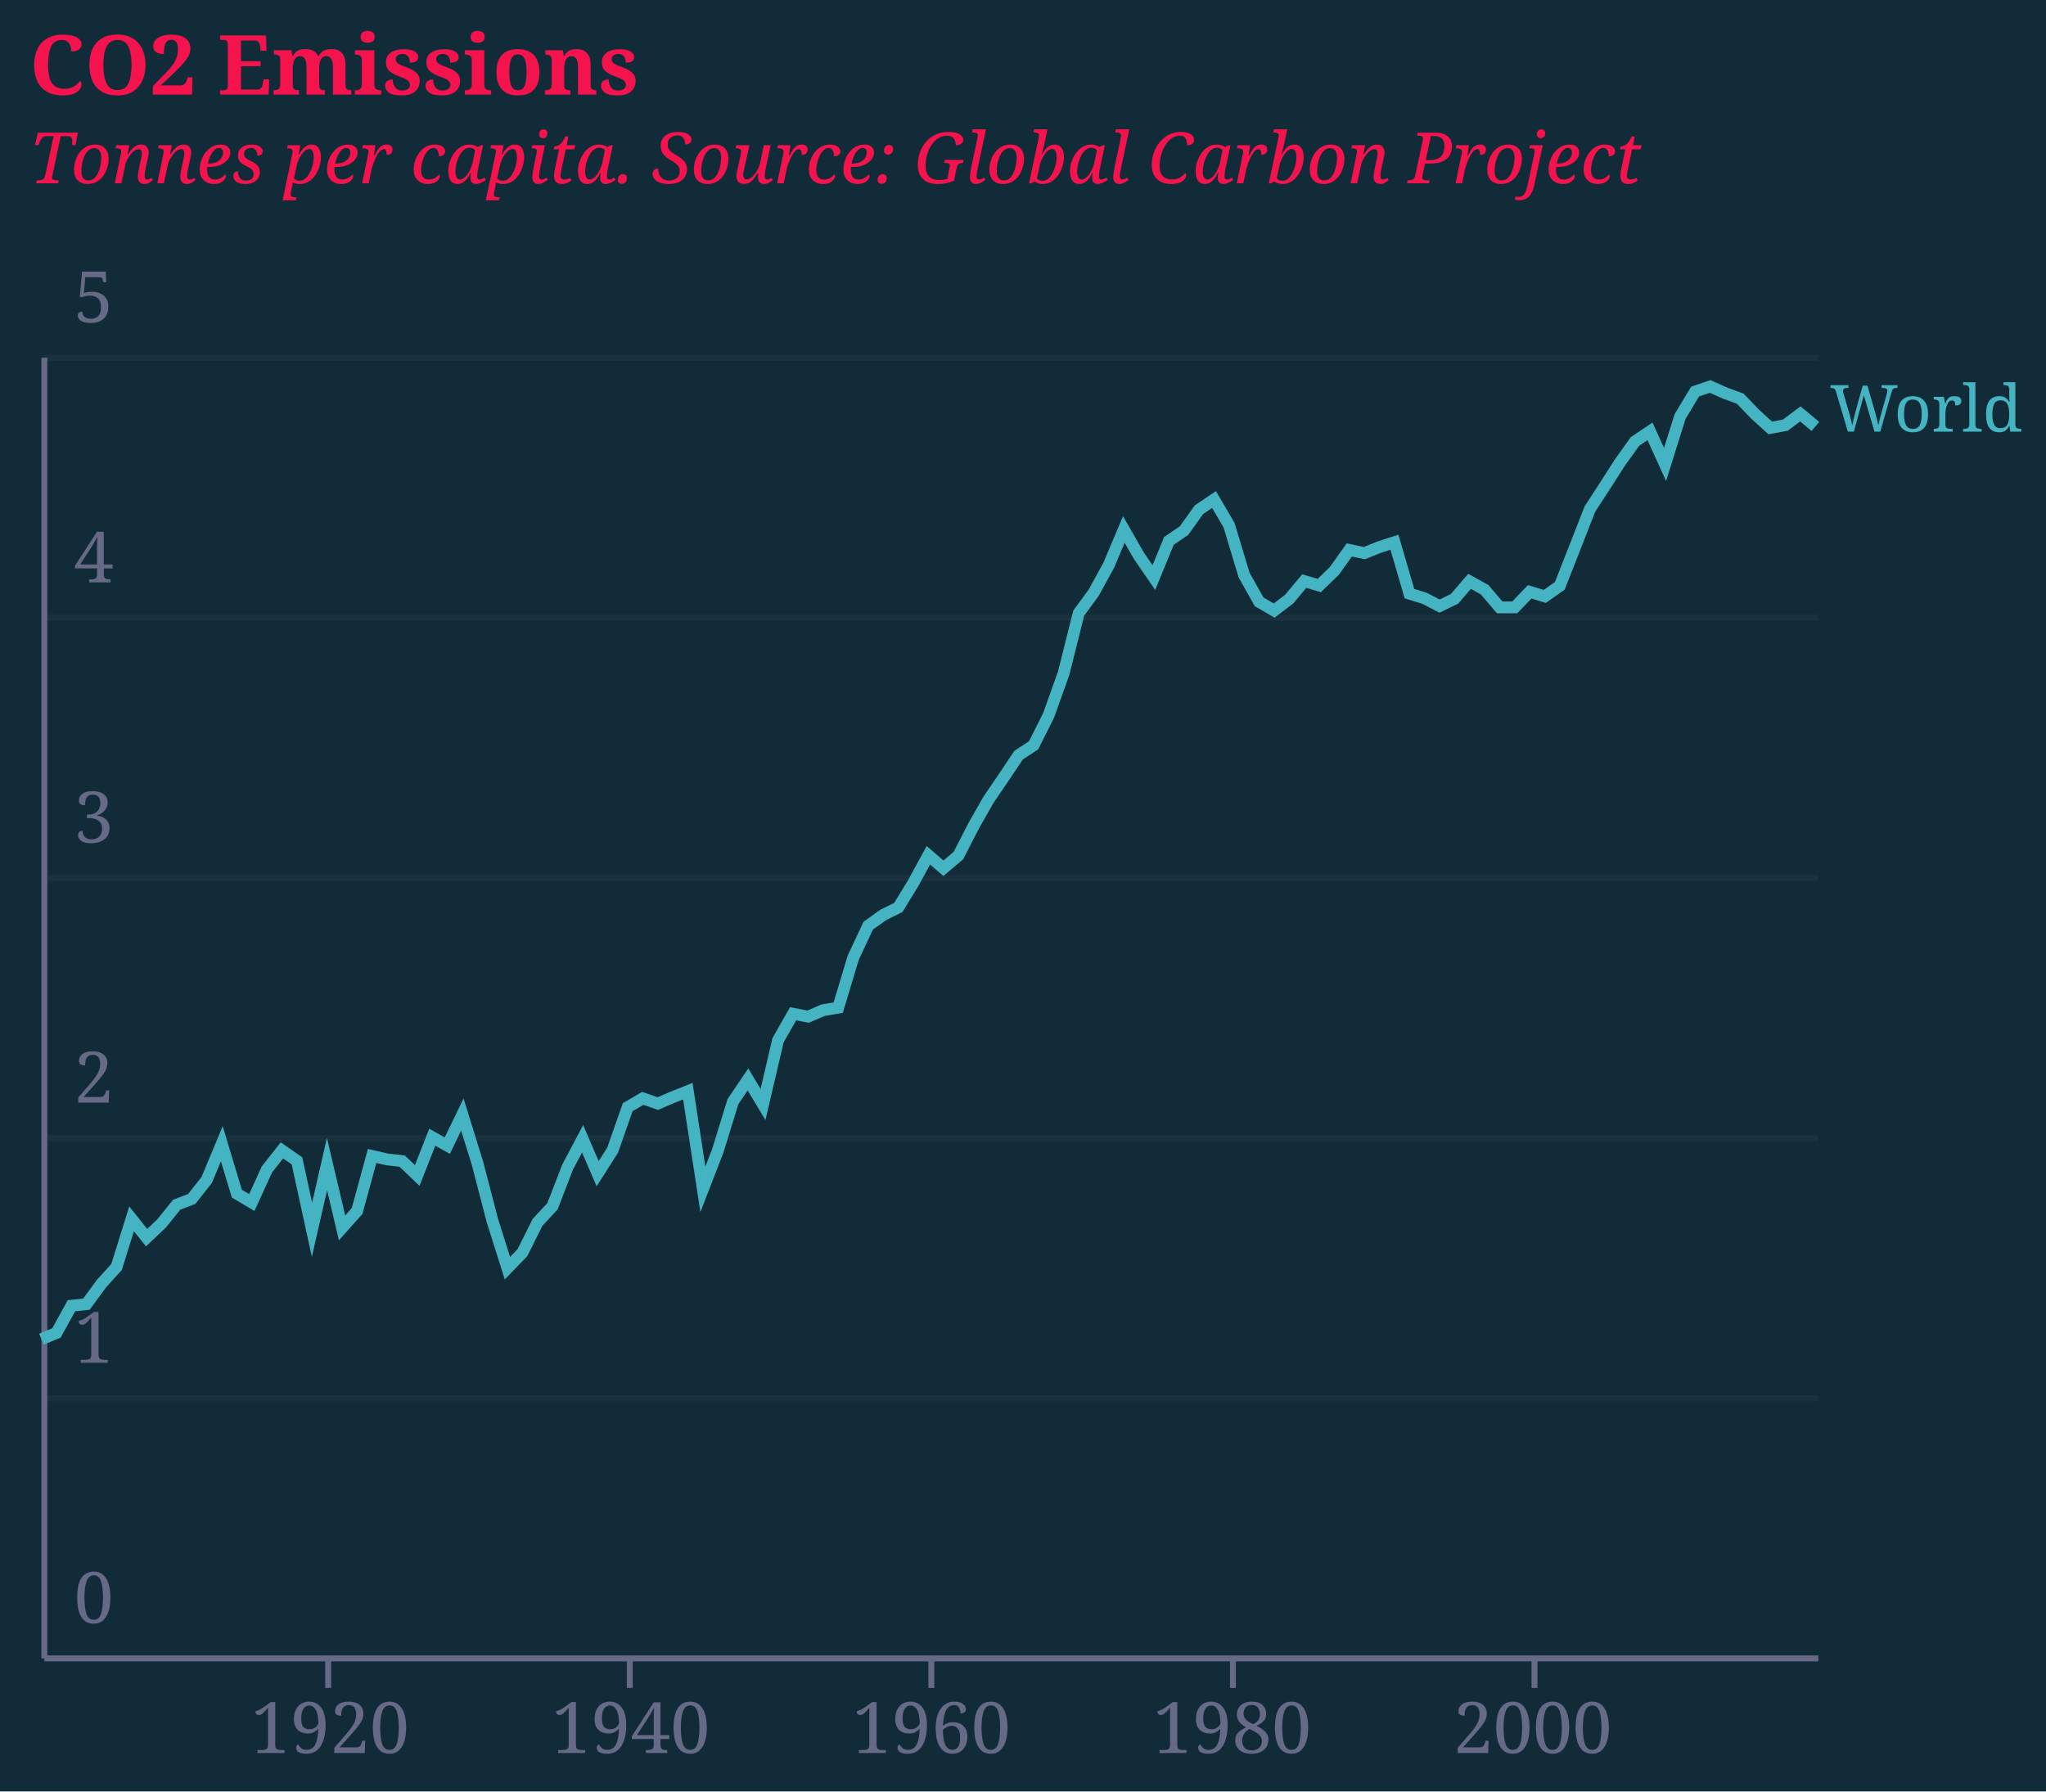
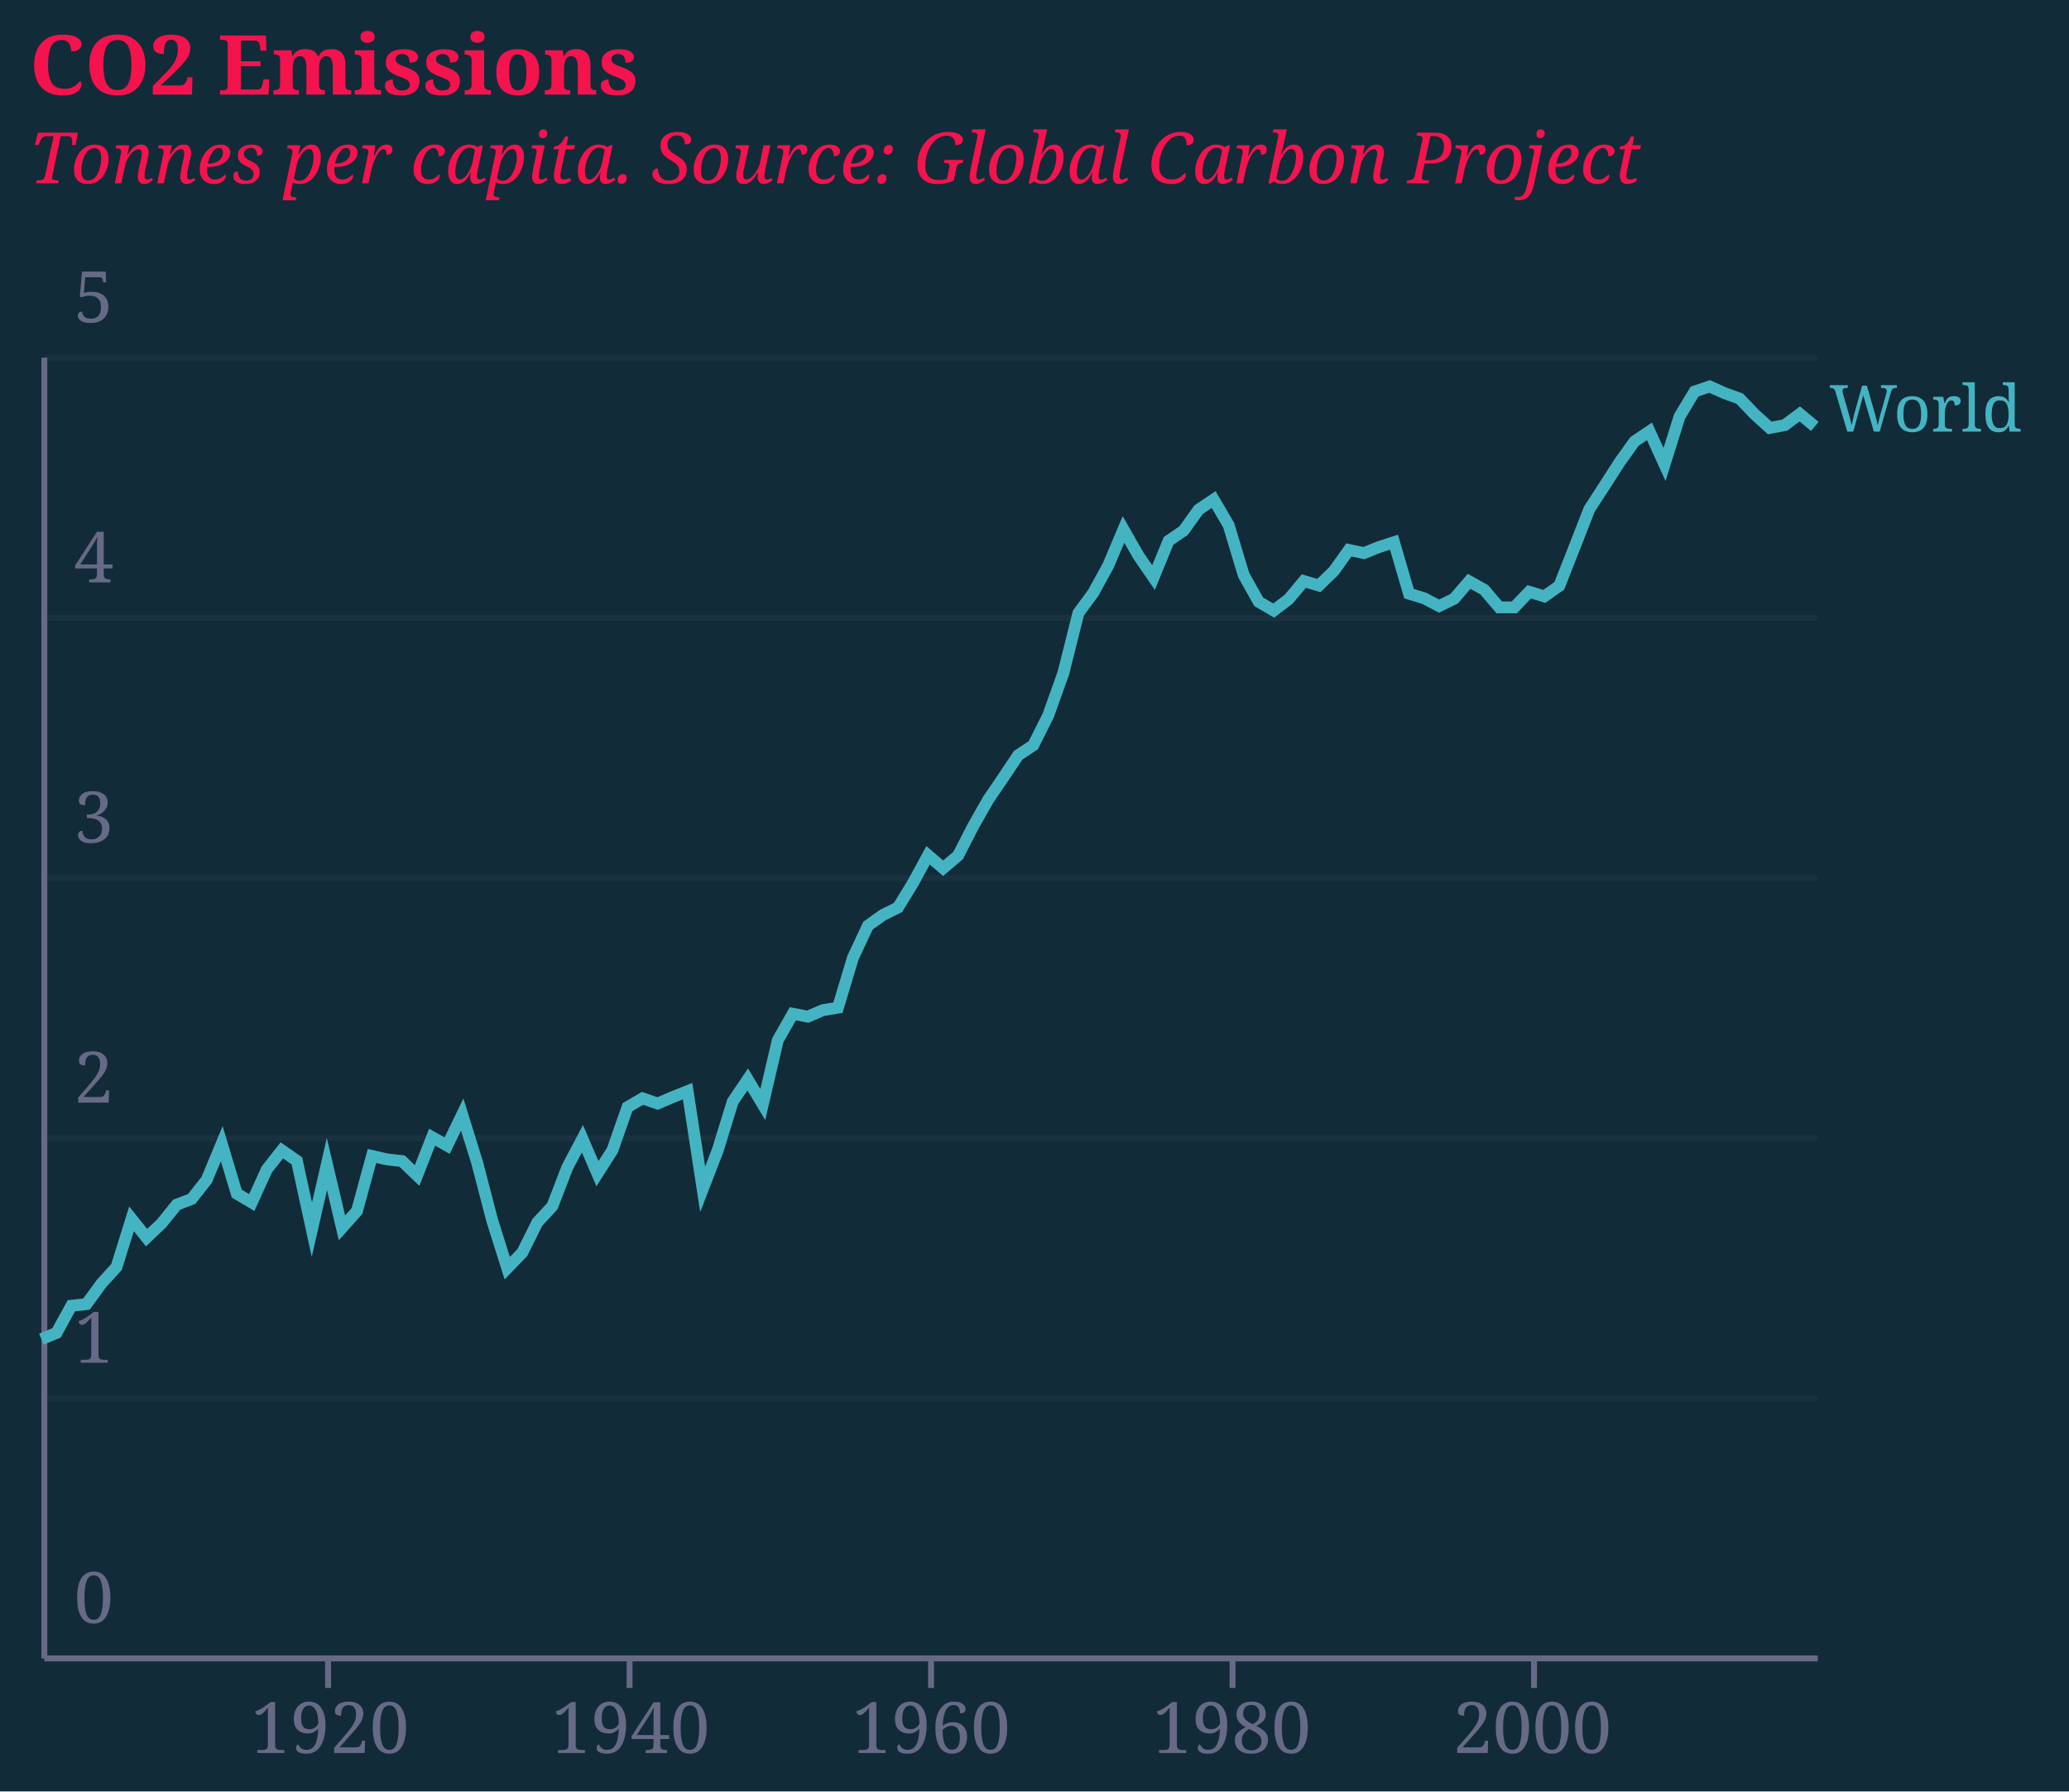
- <svg xmlns="http://www.w3.org/2000/svg" version="1.1" class="marks" width="346" height="303" viewBox="0 0 346 303">
-   <rect width="346" height="303" fill="#122B39" />
+ <svg xmlns="http://www.w3.org/2000/svg" version="1.1" class="marks" width="350" height="303" viewBox="0 0 350 303">
+   <rect width="350" height="303" fill="#122B39" />
  <g fill="none" stroke-miterlimit="10" transform="translate(7,60)">
    <g class="mark-group role-frame root" role="graphics-object" aria-roledescription="group mark container">
      <g transform="translate(0,0)">
        <path class="background" aria-hidden="true" d="M0,0h300v220h-300Z" />
        <g>
          <g class="mark-group role-axis" aria-hidden="true">
            <g transform="translate(0.5,0.5)">
              <path class="background" aria-hidden="true" d="M0,0h0v0h0Z" pointer-events="none" />
              <g>
                <g class="mark-rule role-axis-grid" pointer-events="none">
                  <line transform="translate(0,220)" x2="300" y2="0" stroke="#676A86" stroke-opacity="0.1" stroke-width="1" opacity="1" />
                  <line transform="translate(0,176)" x2="300" y2="0" stroke="#676A86" stroke-opacity="0.1" stroke-width="1" opacity="1" />
                  <line transform="translate(0,132)" x2="300" y2="0" stroke="#676A86" stroke-opacity="0.1" stroke-width="1" opacity="1" />
                  <line transform="translate(0,88)" x2="300" y2="0" stroke="#676A86" stroke-opacity="0.1" stroke-width="1" opacity="1" />
                  <line transform="translate(0,44)" x2="300" y2="0" stroke="#676A86" stroke-opacity="0.1" stroke-width="1" opacity="1" />
                  <line transform="translate(0,0)" x2="300" y2="0" stroke="#676A86" stroke-opacity="0.1" stroke-width="1" opacity="1" />
                </g>
              </g>
              <path class="foreground" aria-hidden="true" d="" pointer-events="none" display="none" />
            </g>
          </g>
          <g class="mark-group role-axis" role="graphics-symbol" aria-roledescription="axis" aria-label="X-axis for a time scale with values from Tuesday, 01 January 1901, 12:00:00 AM to Tuesday, 01 January 2019, 12:00:00 AM">
            <g transform="translate(0.5,220.5)">
              <path class="background" aria-hidden="true" d="M0,0h0v0h0Z" pointer-events="none" />
              <g>
                <g class="mark-rule role-axis-tick" pointer-events="none">
                  <line transform="translate(48,0)" x2="0" y2="5" stroke="#676A86" stroke-width="1" opacity="1" />
                  <line transform="translate(99,0)" x2="0" y2="5" stroke="#676A86" stroke-width="1" opacity="1" />
                  <line transform="translate(150,0)" x2="0" y2="5" stroke="#676A86" stroke-width="1" opacity="1" />
                  <line transform="translate(201,0)" x2="0" y2="5" stroke="#676A86" stroke-width="1" opacity="1" />
                  <line transform="translate(252,0)" x2="0" y2="5" stroke="#676A86" stroke-width="1" opacity="1" />
                </g>
                <g class="mark-text role-axis-label" pointer-events="none">
                  <text text-anchor="middle" transform="translate(48.30042,16)" font-family="Georgia" font-size="12px" fill="#676A86" opacity="1">1920</text>
                  <text text-anchor="middle" transform="translate(99.14847,16)" font-family="Georgia" font-size="12px" fill="#676A86" opacity="1">1940</text>
                  <text text-anchor="middle" transform="translate(149.9965,16)" font-family="Georgia" font-size="12px" fill="#676A86" opacity="1">1960</text>
                  <text text-anchor="middle" transform="translate(200.8446,16)" font-family="Georgia" font-size="12px" fill="#676A86" opacity="1">1980</text>
                  <text text-anchor="middle" transform="translate(251.6926,16)" font-family="Georgia" font-size="12px" fill="#676A86" opacity="1">2000</text>
                </g>
                <g class="mark-rule role-axis-domain" pointer-events="none">
                  <line transform="translate(0,0)" x2="300" y2="0" stroke="#676A86" stroke-width="1" opacity="1" />
                </g>
              </g>
              <path class="foreground" aria-hidden="true" d="" pointer-events="none" display="none" />
            </g>
          </g>
          <g class="mark-group role-axis" role="graphics-symbol" aria-roledescription="axis" aria-label="Y-axis for a linear scale with values from 0 to 5">
            <g transform="translate(0.5,0.5)">
              <path class="background" aria-hidden="true" d="M0,0h0v0h0Z" pointer-events="none" />
              <g>
                <g class="mark-text role-axis-label" pointer-events="none">
                  <text text-anchor="start" transform="translate(5,214)" font-family="Georgia" font-size="12px" fill="#676A86" opacity="1">0</text>
                  <text text-anchor="start" transform="translate(5,170)" font-family="Georgia" font-size="12px" fill="#676A86" opacity="1">1</text>
                  <text text-anchor="start" transform="translate(5,126)" font-family="Georgia" font-size="12px" fill="#676A86" opacity="1">2</text>
                  <text text-anchor="start" transform="translate(5,82)" font-family="Georgia" font-size="12px" fill="#676A86" opacity="1">3</text>
                  <text text-anchor="start" transform="translate(5,38)" font-family="Georgia" font-size="12px" fill="#676A86" opacity="1">4</text>
                  <text text-anchor="start" transform="translate(5,-6)" font-family="Georgia" font-size="12px" fill="#676A86" opacity="1">5</text>
                </g>
                <g class="mark-rule role-axis-domain" pointer-events="none">
                  <line transform="translate(0,220)" x2="0" y2="-220" stroke="#676A86" stroke-width="1" opacity="1" />
                </g>
              </g>
              <path class="foreground" aria-hidden="true" d="" pointer-events="none" display="none" />
            </g>
          </g>
          <g class="mark-group role-scope layer_0_pathgroup" role="graphics-object" aria-roledescription="group mark container">
            <g transform="translate(0,0)">
              <path class="background" aria-hidden="true" d="M0,0h300v220h-300Z" />
              <g>
                <g class="mark-line role-mark layer_0_marks" role="graphics-object" aria-roledescription="line mark container">
                  <path aria-label="Country: World; Year: 1901; CO2 per capita (t): 1.215954441; Time: Jan 01, 1901; Value: 1.215954441" role="graphics-symbol" aria-roledescription="line mark" d="M0,166.498L2.541,165.462L5.081,160.85L7.622,160.577L10.17,157.092L12.71,154.299L15.251,146.151L17.792,149.336L20.339,146.919L22.88,143.763L25.421,142.794L27.961,139.568L30.509,133.442L33.049,141.89L35.59,143.395L38.131,137.805L40.678,134.572L43.219,136.346L45.76,147.999L48.3,136.887L50.848,147.684L53.389,144.832L55.929,135.517L58.47,136.098L61.018,136.389L63.558,138.822L66.099,132.342L68.64,133.775L71.187,128.509L73.728,136.689L76.269,146.447L78.809,154.5L81.357,151.861L83.898,146.758L86.438,144.017L88.979,137.422L91.526,132.602L94.067,138.521L96.608,134.527L99.148,127.273L101.696,125.775L104.237,126.656L106.777,125.573L109.318,124.555L111.866,141.154L114.406,134.588L116.947,126.338L119.488,122.574L122.035,126.818L124.576,115.945L127.117,111.469L129.657,111.957L132.205,110.858L134.746,110.439L137.286,101.995L139.827,96.565L142.375,94.747L144.915,93.489L147.456,89.332L149.997,84.665L152.544,86.855L155.085,84.7L157.625,79.737L160.166,75.264L162.714,71.524L165.254,67.729L167.795,66.053L170.336,60.978L172.883,53.841L175.424,43.701L177.965,40.238L180.505,35.592L183.053,29.554L185.594,33.992L188.134,37.69L190.675,31.492L193.223,29.749L195.763,26.207L198.304,24.491L200.845,28.826L203.392,37.276L205.933,41.795L208.474,43.27L211.014,41.331L213.562,38.281L216.102,39.038L218.643,36.575L221.184,33.018L223.731,33.552L226.272,32.53L228.813,31.709L231.353,40.405L233.901,41.192L236.442,42.515L238.982,41.278L241.523,38.325L244.071,39.746L246.611,42.729L249.152,42.737L251.693,40.096L254.24,40.877L256.781,39.084L259.322,32.613L261.862,26.118L264.41,22.186L266.951,18.222L269.491,14.67L272.032,12.958L274.579,18.564L277.12,10.45L279.661,6.226L282.201,5.367L284.749,6.503L287.29,7.428L289.83,10.073L292.371,12.378L294.919,11.909L297.459,10.008L300,12.127" stroke="rgb(69, 180, 194)" stroke-width="2" />
                </g>
              </g>
              <path class="foreground" aria-hidden="true" d="" display="none" />
            </g>
          </g>
          <g class="mark-text role-mark layer_1_marks" role="graphics-object" aria-roledescription="text mark container">
            <text aria-label="Country: World; Year: 2018; CO2 per capita (t): 4.772543108; Time: Jan 01, 2018; Value: 4.772543108" role="graphics-symbol" aria-roledescription="text mark" text-anchor="start" transform="translate(302.4593,13.0081)" font-family="Georgia" font-size="11px" fill="rgb(69, 180, 194)">World</text>
          </g>
          <g class="mark-group role-title">
            <g transform="translate(-2,-48)">
              <path class="background" aria-hidden="true" d="M0,0h0v0h0Z" pointer-events="none" />
              <g>
                <g class="mark-text role-title-text" role="graphics-symbol" aria-roledescription="title" aria-label="Title text 'CO2 Emissions'" pointer-events="none">
                  <text text-anchor="start" transform="translate(0,4)" font-family="Georgia" font-size="14px" font-weight="bold" fill="#F4134D" opacity="1">CO2 Emissions</text>
                </g>
                <g class="mark-text role-title-subtitle" role="graphics-symbol" aria-roledescription="subtitle" aria-label="Subtitle text 'Tonnes per capita. Source: Global Carbon Project'" pointer-events="none">
                  <text text-anchor="start" transform="translate(0,19)" font-family="Georgia" font-size="12px" font-style="italic" fill="#F4134D" opacity="1">Tonnes per capita. Source: Global Carbon Project</text>
                </g>
              </g>
              <path class="foreground" aria-hidden="true" d="" pointer-events="none" display="none" />
            </g>
          </g>
        </g>
        <path class="foreground" aria-hidden="true" d="" display="none" />
      </g>
    </g>
  </g>
</svg>
